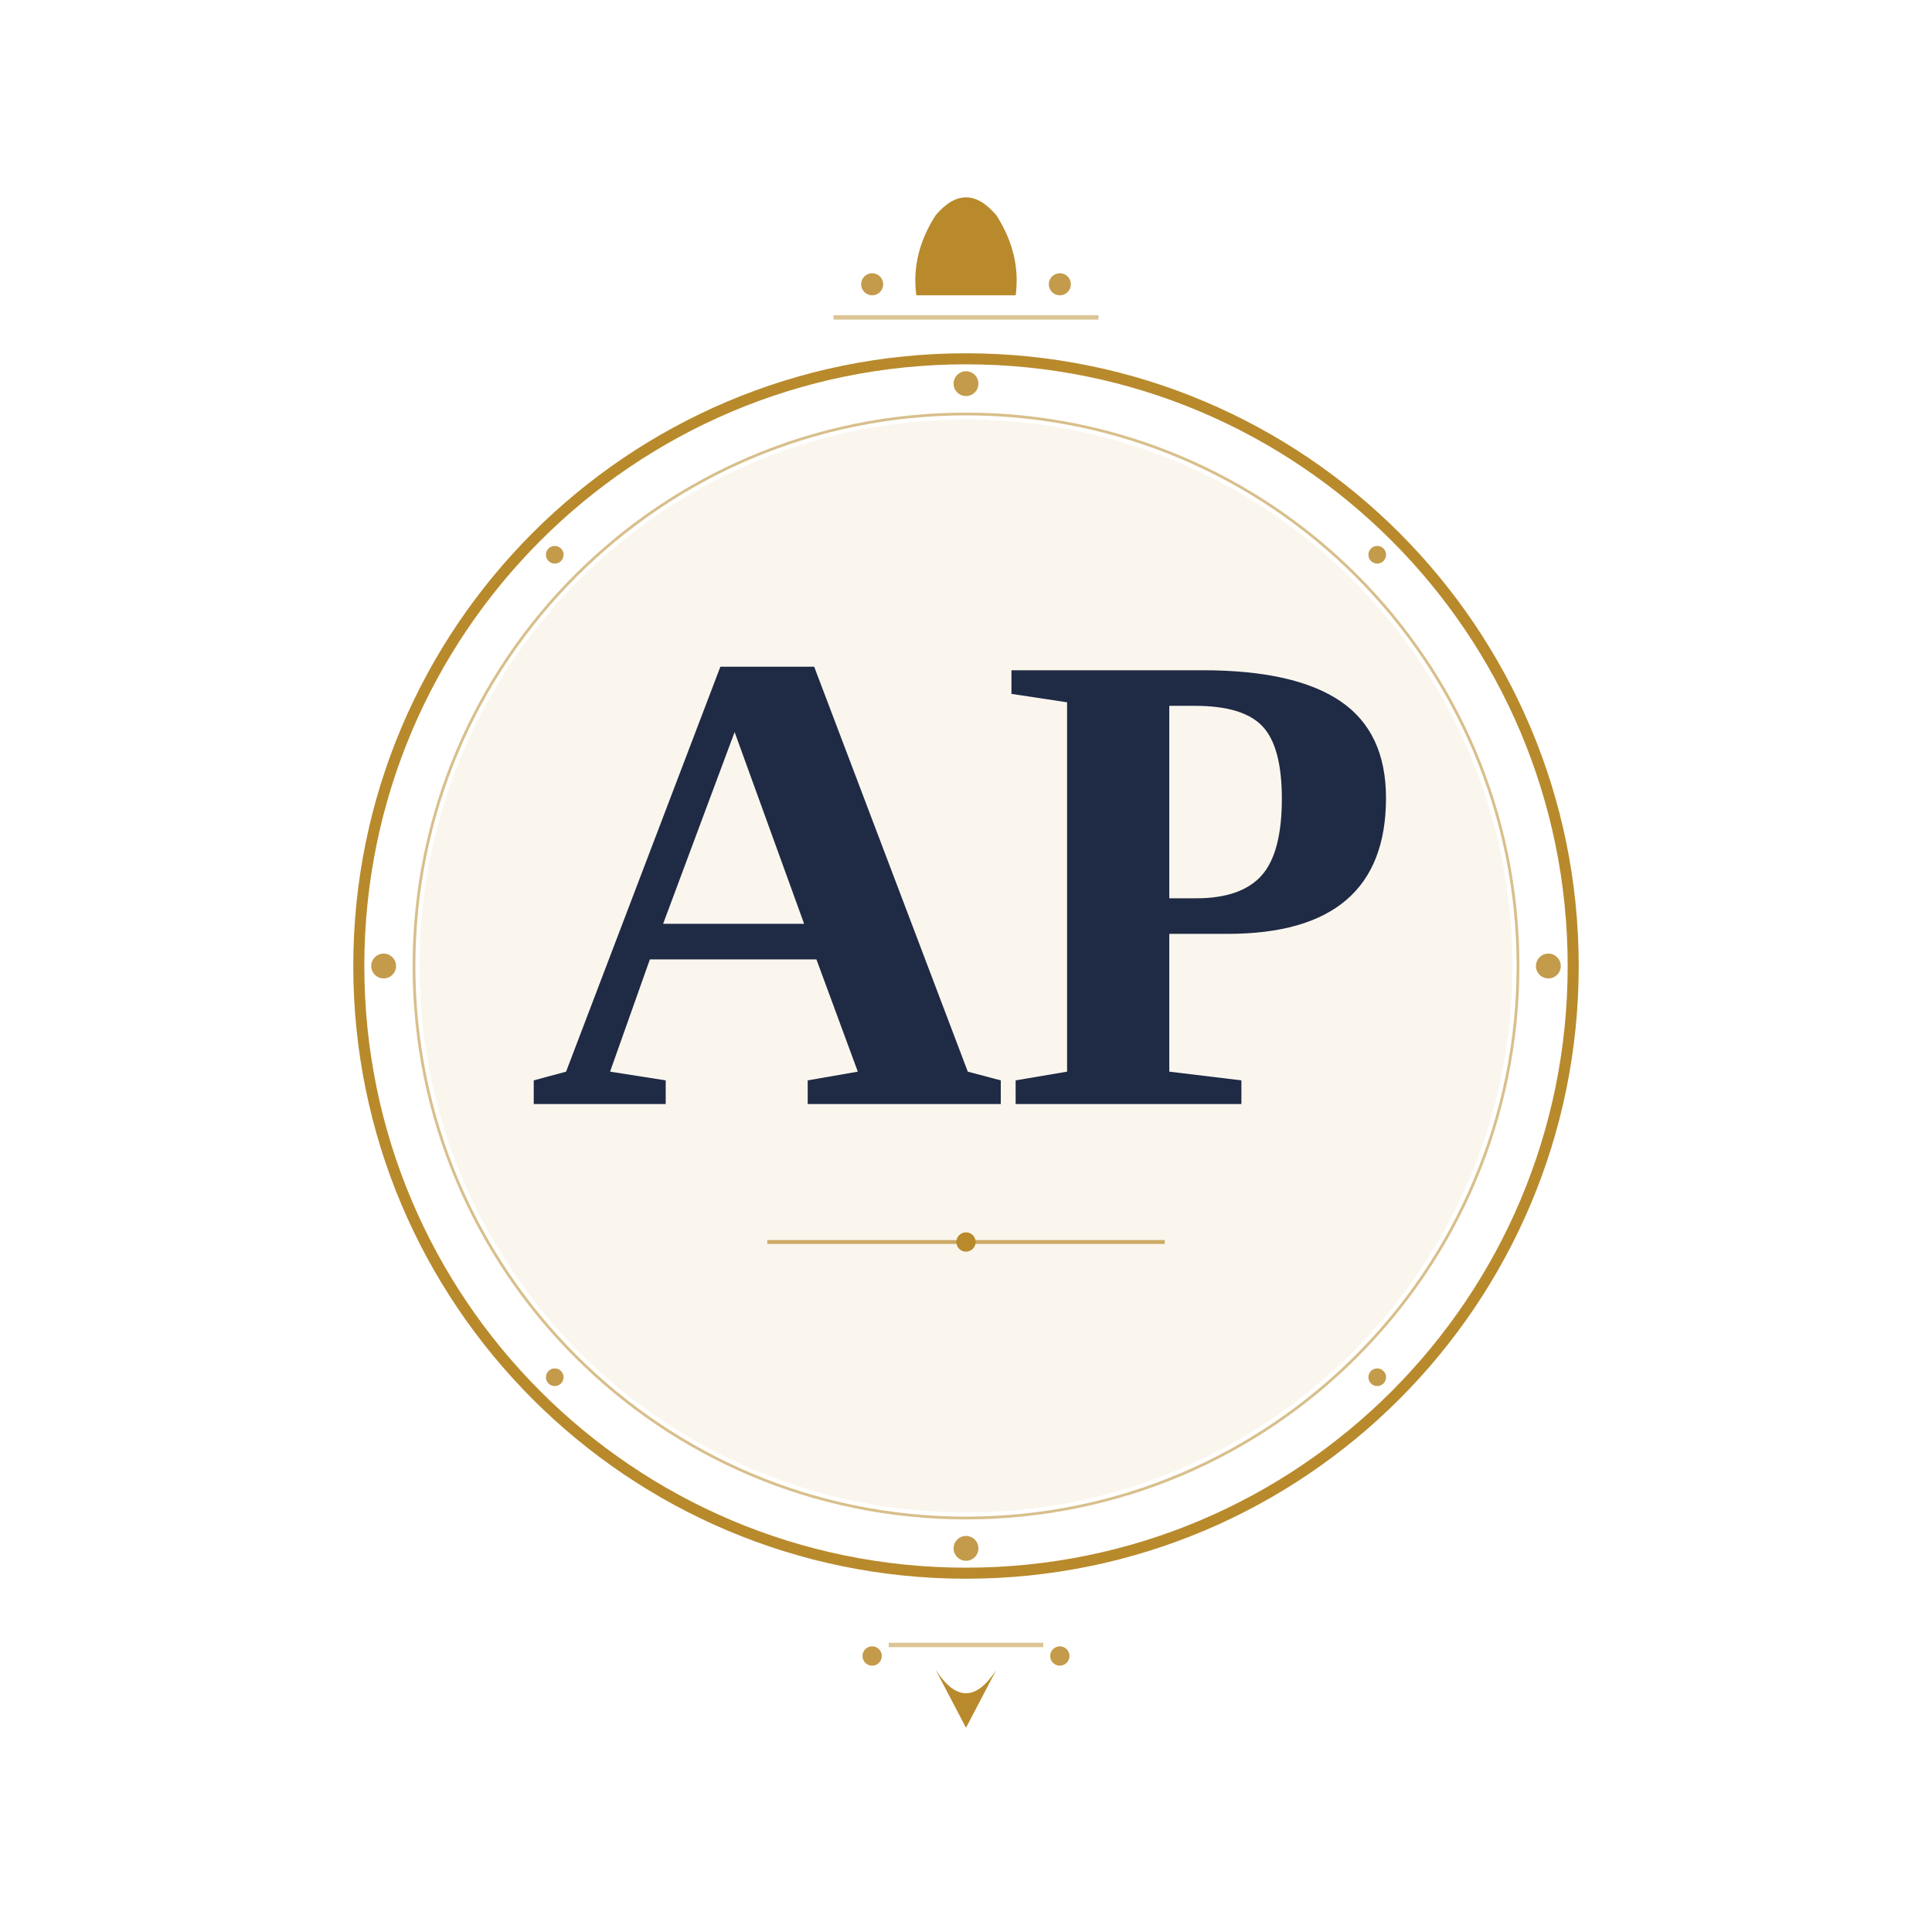
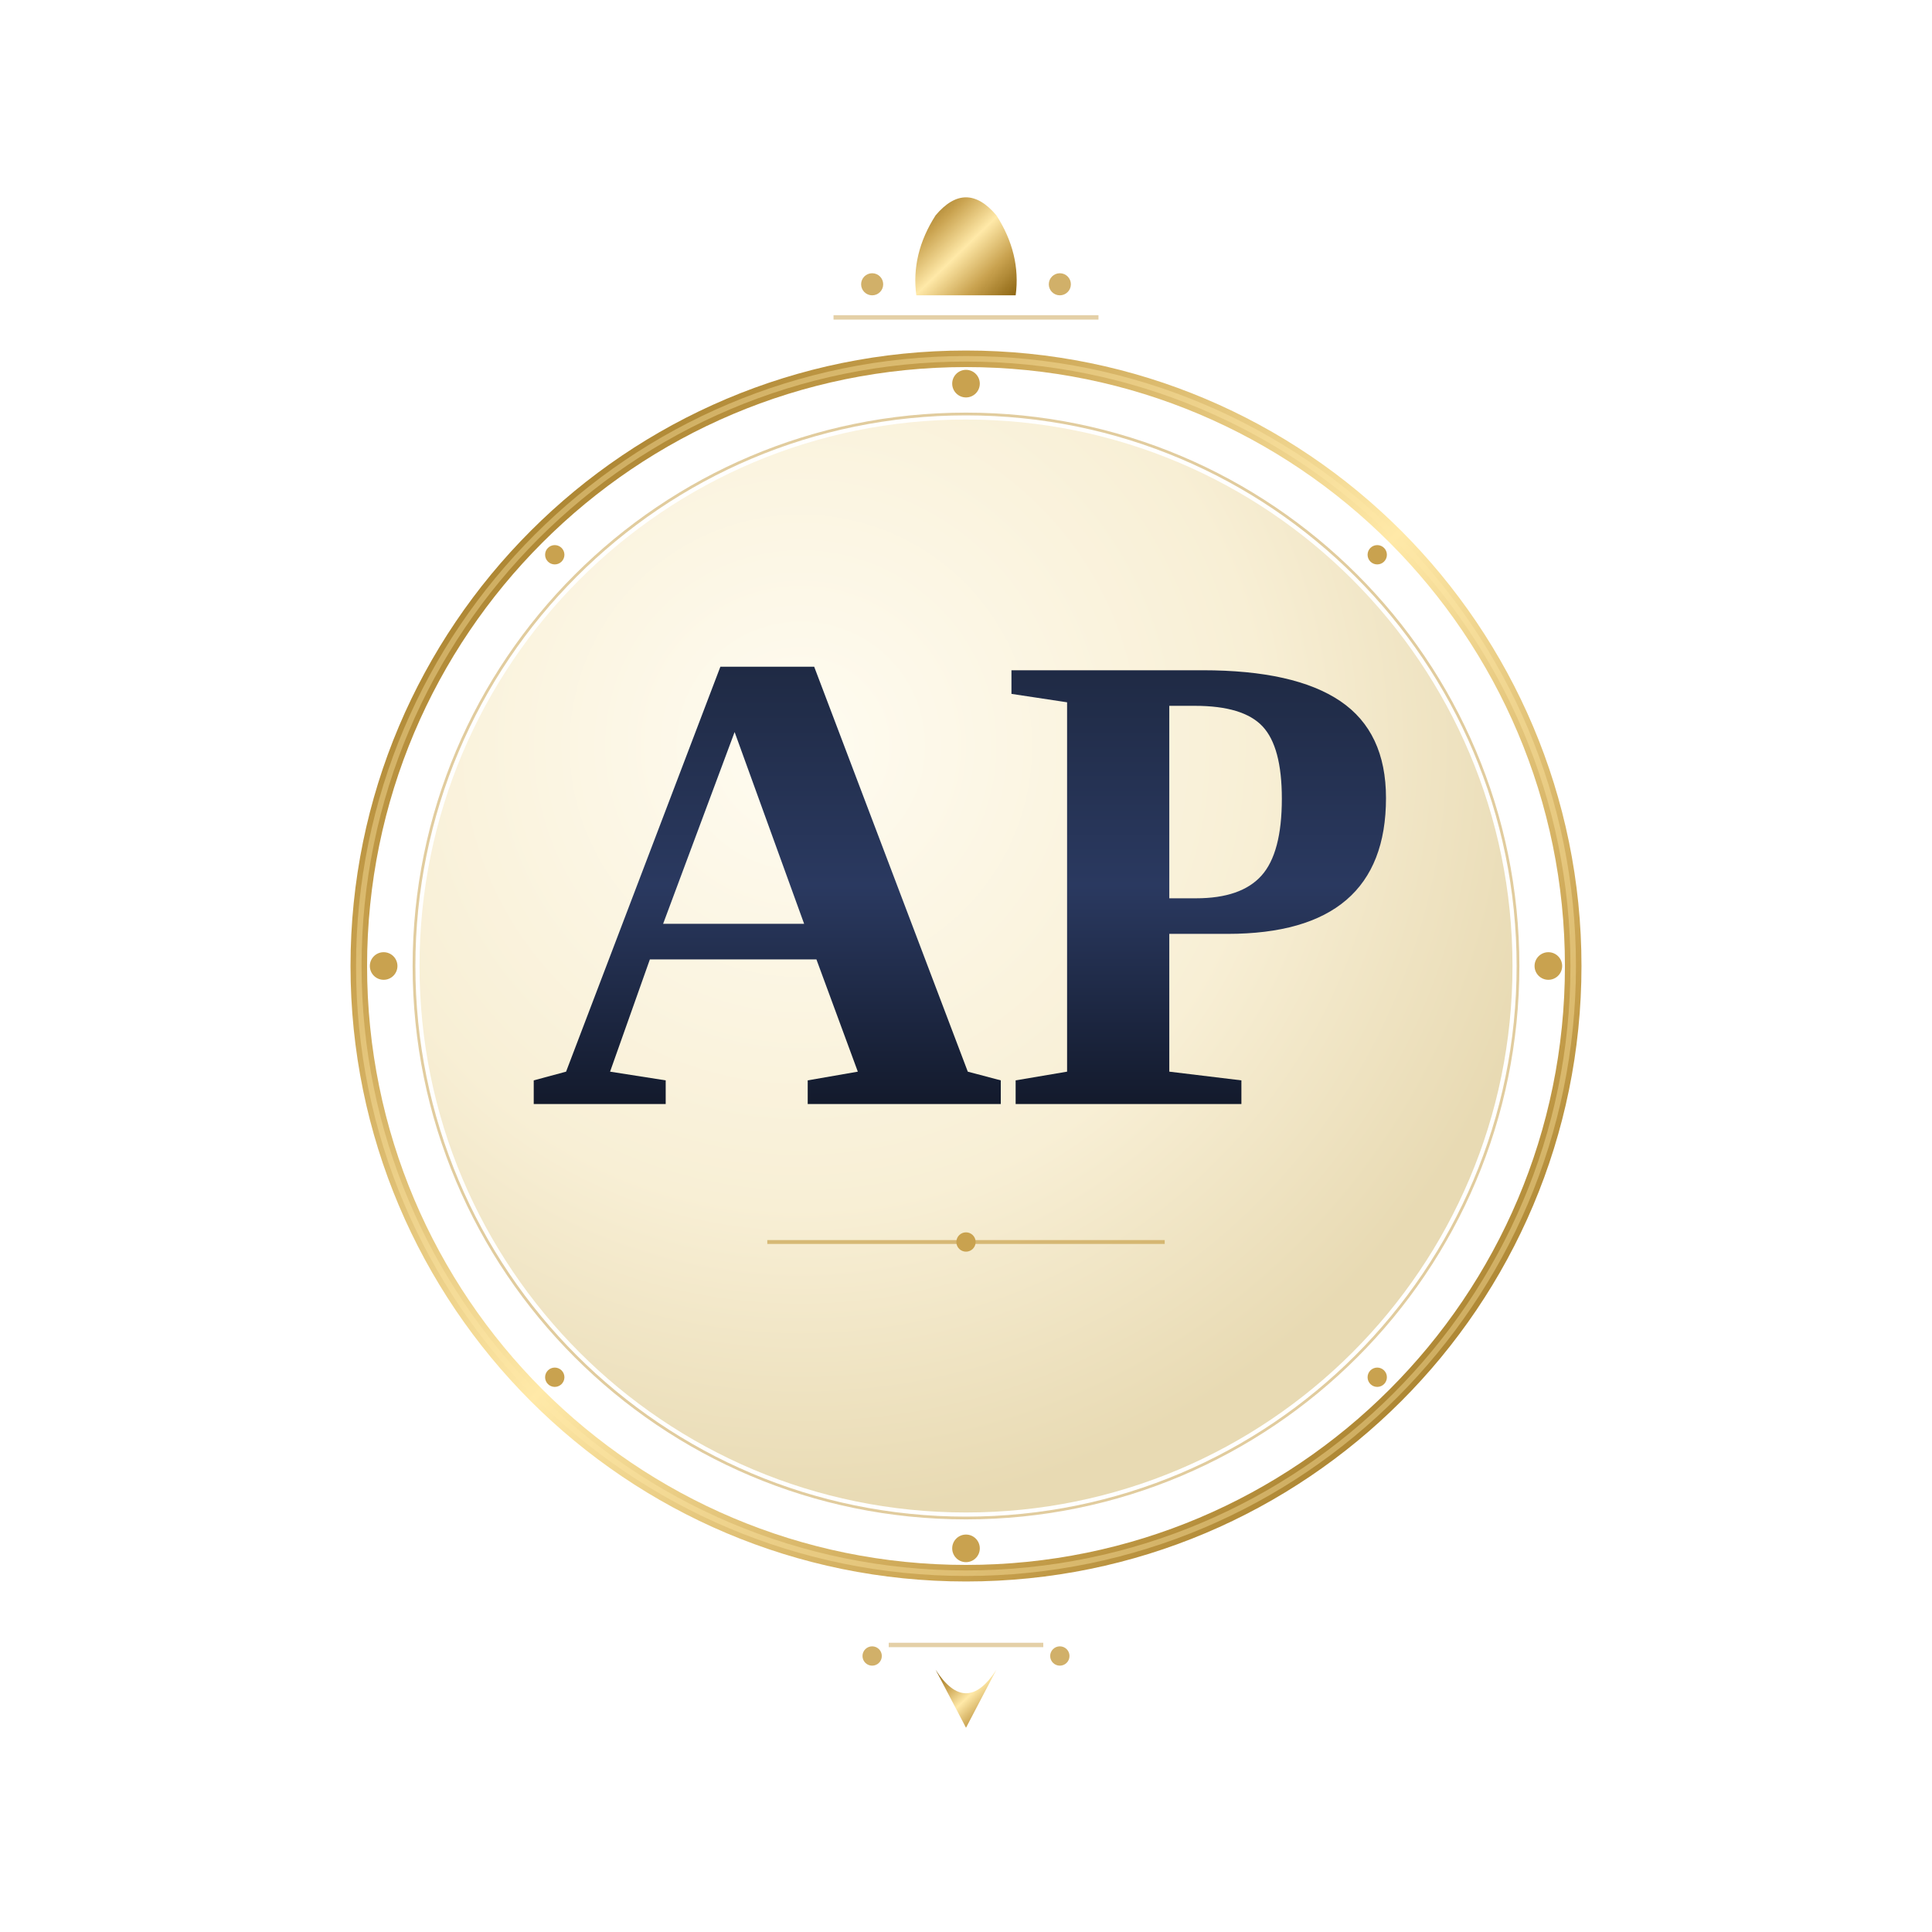
<svg xmlns="http://www.w3.org/2000/svg" viewBox="0 0 700 700" width="700" height="700" font-family="'Cormorant Garamond', 'Playfair Display', 'Georgia', 'Times New Roman', serif">
+   <defs>
+     <linearGradient id="goldRing" x1="0" y1="0" x2="1" y2="1">
+       <stop offset="0%" stop-color="#8C6512" />
+       <stop offset="25%" stop-color="#C9A24F" />
+       <stop offset="50%" stop-color="#FFE9A8" />
+       <stop offset="75%" stop-color="#C9A24F" />
+       <stop offset="100%" stop-color="#8C6512" />
+     </linearGradient>
+     <linearGradient id="goldShine" x1="0" y1="0" x2="1" y2="0">
+       <stop offset="0%" stop-color="#FFFFFF" stop-opacity="0" />
+       <stop offset="45%" stop-color="#FFFFFF" stop-opacity="0" />
+       <stop offset="50%" stop-color="#FFFFFF" stop-opacity="0.95" />
+       <stop offset="55%" stop-color="#FFFFFF" stop-opacity="0" />
+       <stop offset="100%" stop-color="#FFFFFF" stop-opacity="0" />
+     </linearGradient>
+     <linearGradient id="apGold" x1="0" y1="0" x2="0" y2="1">
+       <stop offset="0%" stop-color="#1F2A44" />
+       <stop offset="50%" stop-color="#2A3960" />
+       <stop offset="100%" stop-color="#131A2C" />
+     </linearGradient>
+     <radialGradient id="medSheen" cx="0.35" cy="0.3" r="0.7">
+       <stop offset="0%" stop-color="#FFFCF1" />
+       <stop offset="60%" stop-color="#F8EFD5" />
+       <stop offset="100%" stop-color="#E8DAB3" />
+     </radialGradient>
+     <filter id="goldGlow" x="-50%" y="-50%" width="200%" height="200%">
+       <feGaussianBlur stdDeviation="4" result="blur" />
+       <feMerge>
+         <feMergeNode in="blur" />
+         <feMergeNode in="SourceGraphic" />
+       </feMerge>
+     </filter>
+     <clipPath id="medClip">
+       <circle cx="350" cy="350" r="198" />
+     </clipPath>
+   </defs>
  <g transform="translate(350, 350)">
    <g transform="translate(0, -255)">
-       <path d="M -18,12 Q -20,-3 -11,-17 Q 0,-30 11,-17 Q 20,-3 18,12 Z" fill="#B88A2C" />
-       <circle cx="-34" cy="8" r="4" fill="#B88A2C" opacity="0.85" />
-       <circle cx="34" cy="8" r="4" fill="#B88A2C" opacity="0.85" />
-       <line x1="-48" y1="20" x2="48" y2="20" stroke="#B88A2C" stroke-width="1.6" opacity="0.5" />
+       <path d="M -18,12 Q -20,-3 -11,-17 Q 0,-30 11,-17 Q 20,-3 18,12 Z" fill="url(#goldRing)" />
+       <circle cx="-34" cy="8" r="4" fill="#C9A24F" opacity="0.85" />
+       <circle cx="34" cy="8" r="4" fill="#C9A24F" opacity="0.85" />
+       <line x1="-48" y1="20" x2="48" y2="20" stroke="#C9A24F" stroke-width="1.6" opacity="0.5" />
    </g>
-     <circle cx="0" cy="0" r="220" fill="none" stroke="#B88A2C" stroke-width="4" />
-     <circle cx="0" cy="0" r="200" fill="none" stroke="#B88A2C" stroke-width="1" opacity="0.55" />
-     <circle cx="0" cy="0" r="198" fill="#FAF6EE" />
-     <g fill="#B88A2C" opacity="0.85">
-       <circle cx="0" cy="-211" r="4.5" />
-       <circle cx="0" cy="211" r="4.5" />
-       <circle cx="-211" cy="0" r="4.5" />
-       <circle cx="211" cy="0" r="4.5" />
-       <circle cx="-149" cy="-149" r="3.2" />
-       <circle cx="149" cy="-149" r="3.2" />
-       <circle cx="-149" cy="149" r="3.2" />
-       <circle cx="149" cy="149" r="3.2" />
+     <circle cx="0" cy="0" r="220" fill="none" stroke="url(#goldRing)" stroke-width="6" />
+     <circle cx="0" cy="0" r="200" fill="none" stroke="#C9A24F" stroke-width="1" opacity="0.55" />
+     <circle cx="0" cy="0" r="198" fill="url(#medSheen)" />
+     <g fill="#C9A24F">
+       <circle cx="0" cy="-211" r="5" />
+       <circle cx="0" cy="211" r="5" />
+       <circle cx="-211" cy="0" r="5" />
+       <circle cx="211" cy="0" r="5" />
+       <circle cx="-149" cy="-149" r="3.5" />
+       <circle cx="149" cy="-149" r="3.5" />
+       <circle cx="-149" cy="149" r="3.5" />
+       <circle cx="149" cy="149" r="3.5" />
    </g>
-     <text x="0" y="50" text-anchor="middle" font-size="240" font-weight="600" fill="#1F2A44" letter-spacing="-2">AP</text>
-     <line x1="-72" y1="100" x2="72" y2="100" stroke="#B88A2C" stroke-width="1.4" opacity="0.7" />
-     <circle cx="0" cy="100" r="3.5" fill="#B88A2C" />
+     <text x="0" y="50" text-anchor="middle" font-size="240" font-weight="600" fill="url(#apGold)" letter-spacing="-2">AP</text>
+     <line x1="-72" y1="100" x2="72" y2="100" stroke="#C9A24F" stroke-width="1.4" opacity="0.7" />
+     <circle cx="0" cy="100" r="3.5" fill="#C9A24F" />
    <g transform="translate(0, 258)">
-       <line x1="-28" y1="-12" x2="28" y2="-12" stroke="#B88A2C" stroke-width="1.6" opacity="0.5" />
-       <circle cx="-34" cy="-8" r="3.5" fill="#B88A2C" opacity="0.85" />
-       <circle cx="34" cy="-8" r="3.5" fill="#B88A2C" opacity="0.85" />
-       <path d="M -11,-3 Q 0,14 11,-3 L 0,18 Z" fill="#B88A2C" />
+       <line x1="-28" y1="-12" x2="28" y2="-12" stroke="#C9A24F" stroke-width="1.6" opacity="0.5" />
+       <circle cx="-34" cy="-8" r="3.5" fill="#C9A24F" opacity="0.85" />
+       <circle cx="34" cy="-8" r="3.5" fill="#C9A24F" opacity="0.85" />
+       <path d="M -11,-3 Q 0,14 11,-3 L 0,18 Z" fill="url(#goldRing)" />
    </g>
+     <circle cx="0" cy="0" r="220" fill="none" stroke="#FFE9A8" stroke-width="2" opacity="0.4">
+       <animate attributeName="r" values="218;232;218" dur="2.8s" repeatCount="indefinite" />
+       <animate attributeName="opacity" values="0;0.7;0" dur="2.8s" repeatCount="indefinite" />
+     </circle>
+   </g>
+   <g clip-path="url(#medClip)">
+     <rect x="-260" y="50" width="160" height="600" fill="url(#goldShine)" filter="url(#goldGlow)" transform="rotate(-25 350 350)">
+       <animate attributeName="x" from="-260" to="700" dur="3.2s" repeatCount="indefinite" />
+     </rect>
  </g>
</svg>
